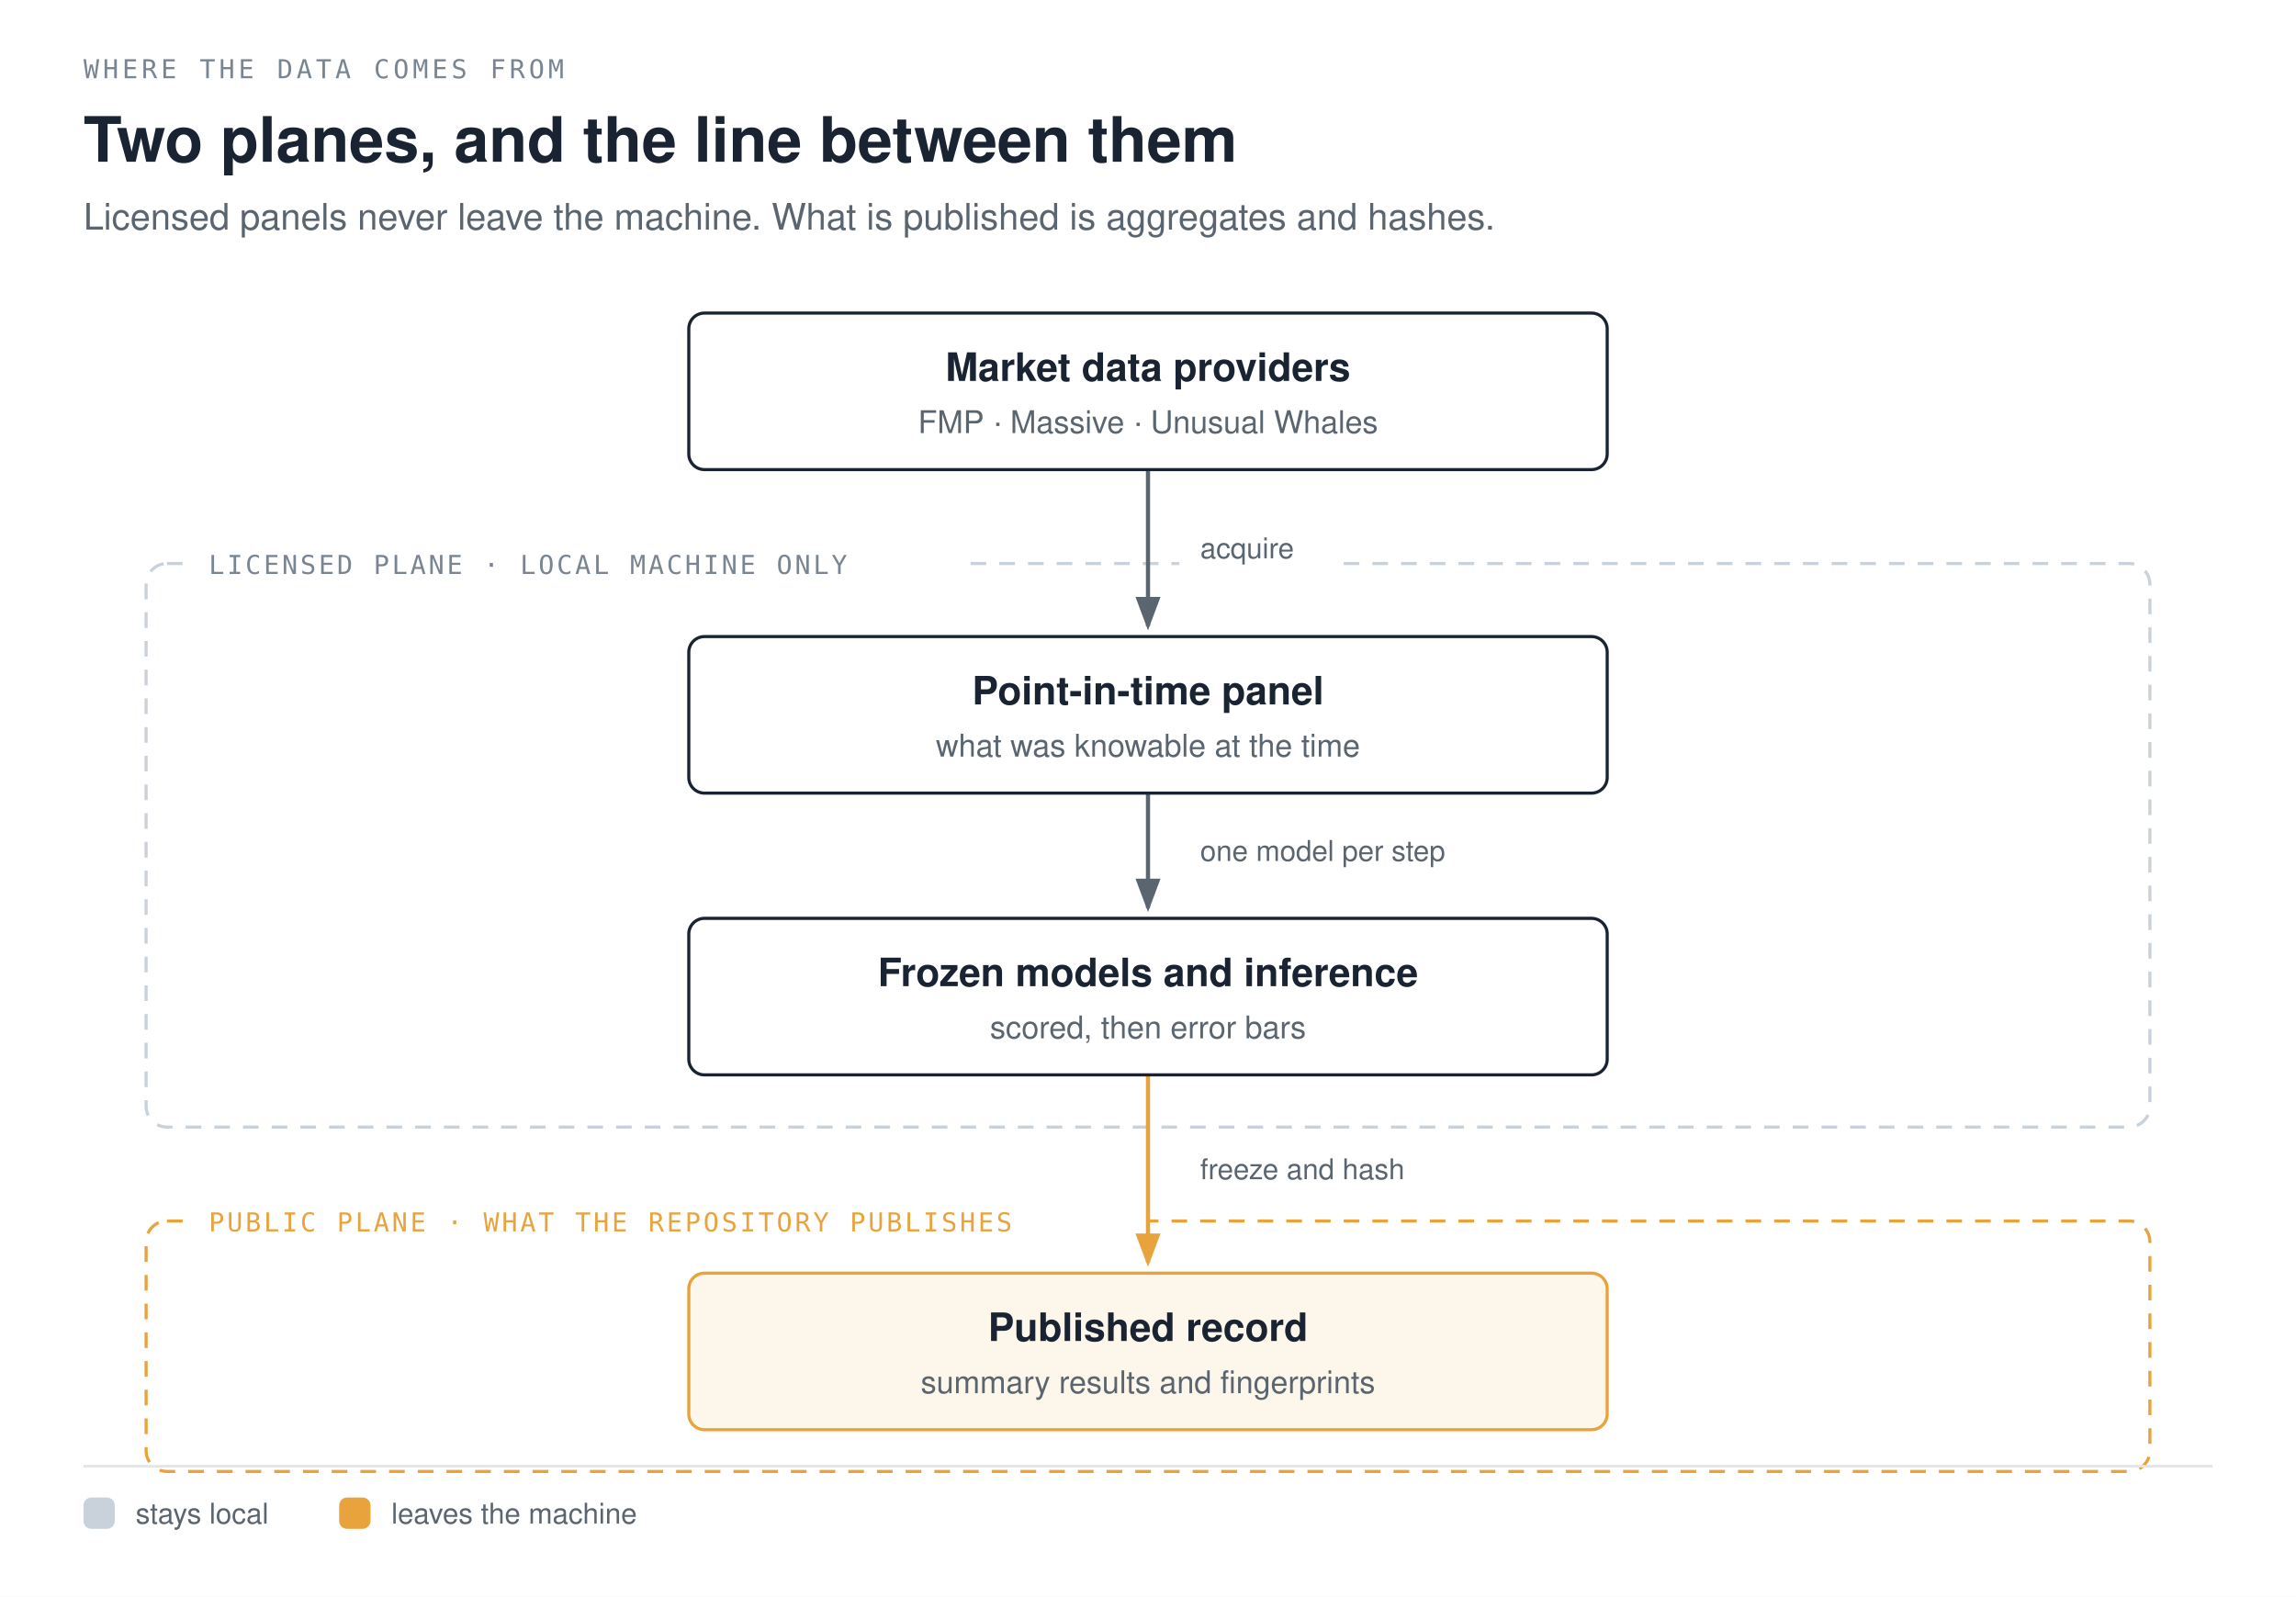
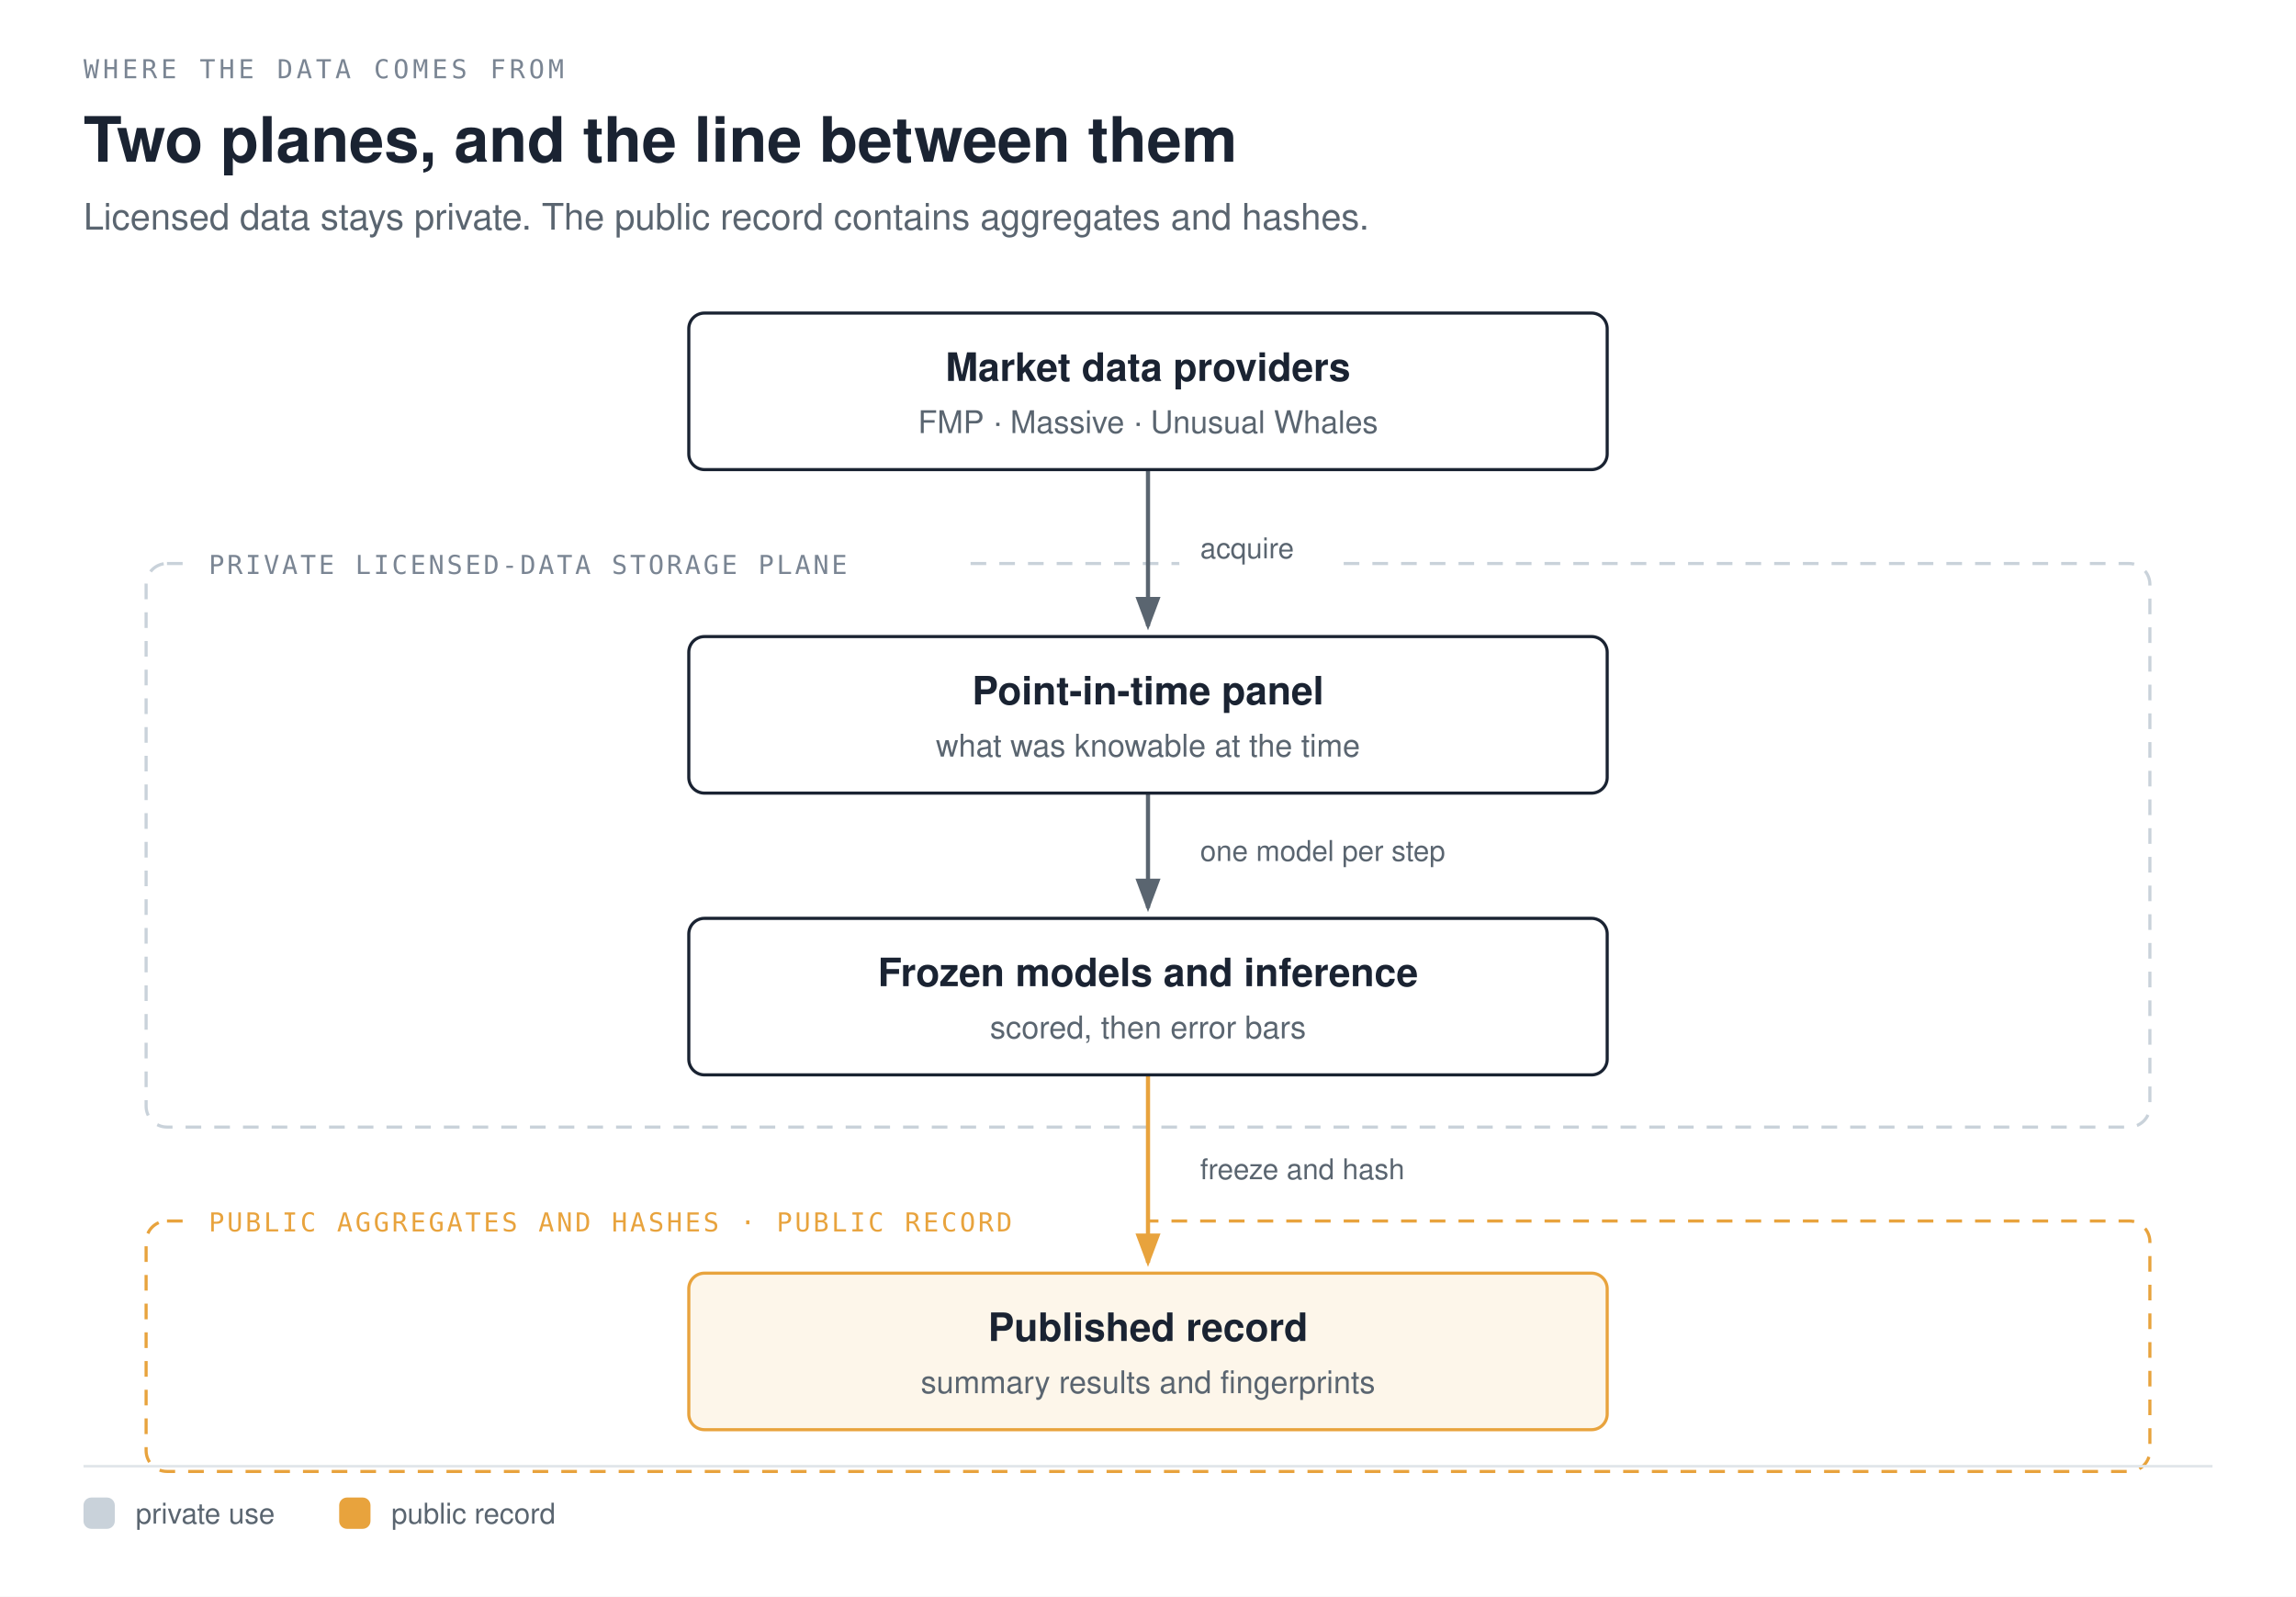
<svg xmlns="http://www.w3.org/2000/svg" width="880" height="612" viewBox="0 0 880 612" role="img" aria-labelledby="pipeline-title pipeline-desc">
  <defs>
    <marker id="head" markerWidth="8" markerHeight="6" refX="7" refY="3" orient="auto">
      <polygon points="0 0, 8 3, 0 6" fill="#5a6570" />
    </marker>
    <marker id="head-accent" markerWidth="8" markerHeight="6" refX="7" refY="3" orient="auto">
      <polygon points="0 0, 8 3, 0 6" fill="#e8a33d" />
    </marker>
    <marker id="head-link" markerWidth="8" markerHeight="6" refX="7" refY="3" orient="auto">
      <polygon points="0 0, 8 3, 0 6" fill="#123c69" />
    </marker>
  </defs>
  <rect width="100%" height="100%" fill="#ffffff" />
  <rect x="56" y="216" width="768" height="216" rx="8" fill="none" stroke="#c9d2da" stroke-width="1.2" stroke-dasharray="6,5" />
  <rect x="72" y="208" width="296" height="16" fill="#ffffff" />
-   <text x="80" y="220" fill="#7a8593" font-family="'Cascadia Mono','SF Mono',Consolas,monospace" font-size="10" letter-spacing="0.1em">LICENSED PLANE · LOCAL MACHINE ONLY</text>
+   <text x="80" y="220" fill="#7a8593" font-family="'Cascadia Mono','SF Mono',Consolas,monospace" font-size="10" letter-spacing="0.1em">PRIVATE LICENSED-DATA STORAGE PLANE</text>
  <rect x="56" y="468" width="768" height="96" rx="8" fill="none" stroke="#e8a33d" stroke-width="1.2" stroke-dasharray="6,5" />
  <rect x="72" y="460" width="368" height="16" fill="#ffffff" />
-   <text x="80" y="472" fill="#e8a33d" font-family="'Cascadia Mono','SF Mono',Consolas,monospace" font-size="10" letter-spacing="0.1em">PUBLIC PLANE · WHAT THE REPOSITORY PUBLISHES</text>
+   <text x="80" y="472" fill="#e8a33d" font-family="'Cascadia Mono','SF Mono',Consolas,monospace" font-size="10" letter-spacing="0.1em">PUBLIC AGGREGATES AND HASHES · PUBLIC RECORD</text>
  <line x1="440" y1="180" x2="440" y2="240" stroke="#5a6570" stroke-width="1.6" marker-end="url(#head)" />
  <rect x="452" y="201" width="59" height="18" rx="3" fill="#ffffff" />
  <text x="460" y="214" fill="#5a6570" font-family="'Segoe UI',Helvetica,Arial,sans-serif" font-size="11">acquire</text>
  <line x1="440" y1="304" x2="440" y2="348" stroke="#5a6570" stroke-width="1.6" marker-end="url(#head)" />
  <rect x="452" y="317" width="127" height="18" rx="3" fill="#ffffff" />
  <text x="460" y="330" fill="#5a6570" font-family="'Segoe UI',Helvetica,Arial,sans-serif" font-size="11">one model per step</text>
  <line x1="440" y1="412" x2="440" y2="484" stroke="#e8a33d" stroke-width="1.6" marker-end="url(#head-accent)" />
  <rect x="452" y="439" width="109" height="18" rx="3" fill="#ffffff" />
  <text x="460" y="452" fill="#5a6570" font-family="'Segoe UI',Helvetica,Arial,sans-serif" font-size="11">freeze and hash</text>
  <text x="32" y="30" fill="#7a8593" font-family="'Cascadia Mono','SF Mono',Consolas,monospace" font-size="10" letter-spacing="0.14em">WHERE THE DATA COMES FROM</text>
  <text x="32" y="62" fill="#1a2332" font-family="'Segoe UI',Helvetica,Arial,sans-serif" font-size="24" font-weight="600">Two planes, and the line between them</text>
-   <text x="32" y="88" fill="#5a6570" font-family="'Segoe UI',Helvetica,Arial,sans-serif" font-size="14">Licensed panels never leave the machine. What is published is aggregates and hashes.</text>
+   <text x="32" y="88" fill="#5a6570" font-family="'Segoe UI',Helvetica,Arial,sans-serif" font-size="14">Licensed data stays private. The public record contains aggregates and hashes.</text>
  <rect x="264" y="120" width="352" height="60" rx="6" fill="#ffffff" />
  <rect x="264" y="120" width="352" height="60" rx="6" fill="#ffffff" stroke="#1a2332" stroke-width="1.2" />
  <text x="440" y="146" fill="#1a2332" font-family="'Segoe UI',Helvetica,Arial,sans-serif" font-size="15" font-weight="600" text-anchor="middle">Market data providers</text>
  <text x="440" y="166" fill="#5a6570" font-family="'Segoe UI',Helvetica,Arial,sans-serif" font-size="12" text-anchor="middle">FMP · Massive · Unusual Whales</text>
  <rect x="264" y="244" width="352" height="60" rx="6" fill="#ffffff" />
  <rect x="264" y="244" width="352" height="60" rx="6" fill="#ffffff" stroke="#1a2332" stroke-width="1.2" />
  <text x="440" y="270" fill="#1a2332" font-family="'Segoe UI',Helvetica,Arial,sans-serif" font-size="15" font-weight="600" text-anchor="middle">Point-in-time panel</text>
  <text x="440" y="290" fill="#5a6570" font-family="'Segoe UI',Helvetica,Arial,sans-serif" font-size="12" text-anchor="middle">what was knowable at the time</text>
  <rect x="264" y="352" width="352" height="60" rx="6" fill="#ffffff" />
  <rect x="264" y="352" width="352" height="60" rx="6" fill="#ffffff" stroke="#1a2332" stroke-width="1.2" />
  <text x="440" y="378" fill="#1a2332" font-family="'Segoe UI',Helvetica,Arial,sans-serif" font-size="15" font-weight="600" text-anchor="middle">Frozen models and inference</text>
  <text x="440" y="398" fill="#5a6570" font-family="'Segoe UI',Helvetica,Arial,sans-serif" font-size="12" text-anchor="middle">scored, then error bars</text>
  <rect x="264" y="488" width="352" height="60" rx="6" fill="#ffffff" />
  <rect x="264" y="488" width="352" height="60" rx="6" fill="#fdf6ea" stroke="#e8a33d" stroke-width="1.2" />
  <text x="440" y="514" fill="#1a2332" font-family="'Segoe UI',Helvetica,Arial,sans-serif" font-size="15" font-weight="600" text-anchor="middle">Published record</text>
  <text x="440" y="534" fill="#5a6570" font-family="'Segoe UI',Helvetica,Arial,sans-serif" font-size="12" text-anchor="middle">summary results and fingerprints</text>
  <line x1="32" y1="562" x2="848" y2="562" stroke="#e1e6ea" stroke-width="1" />
  <rect x="32" y="574" width="12" height="12" rx="3" fill="#c9d2da" stroke="none" />
-   <text x="52" y="584" fill="#5a6570" font-family="'Segoe UI',Helvetica,Arial,sans-serif" font-size="11">stays local</text>
+   <text x="52" y="584" fill="#5a6570" font-family="'Segoe UI',Helvetica,Arial,sans-serif" font-size="11">private use</text>
  <rect x="130" y="574" width="12" height="12" rx="3" fill="#e8a33d" stroke="none" />
-   <text x="150" y="584" fill="#5a6570" font-family="'Segoe UI',Helvetica,Arial,sans-serif" font-size="11">leaves the machine</text>
+   <text x="150" y="584" fill="#5a6570" font-family="'Segoe UI',Helvetica,Arial,sans-serif" font-size="11">public record</text>
</svg>
